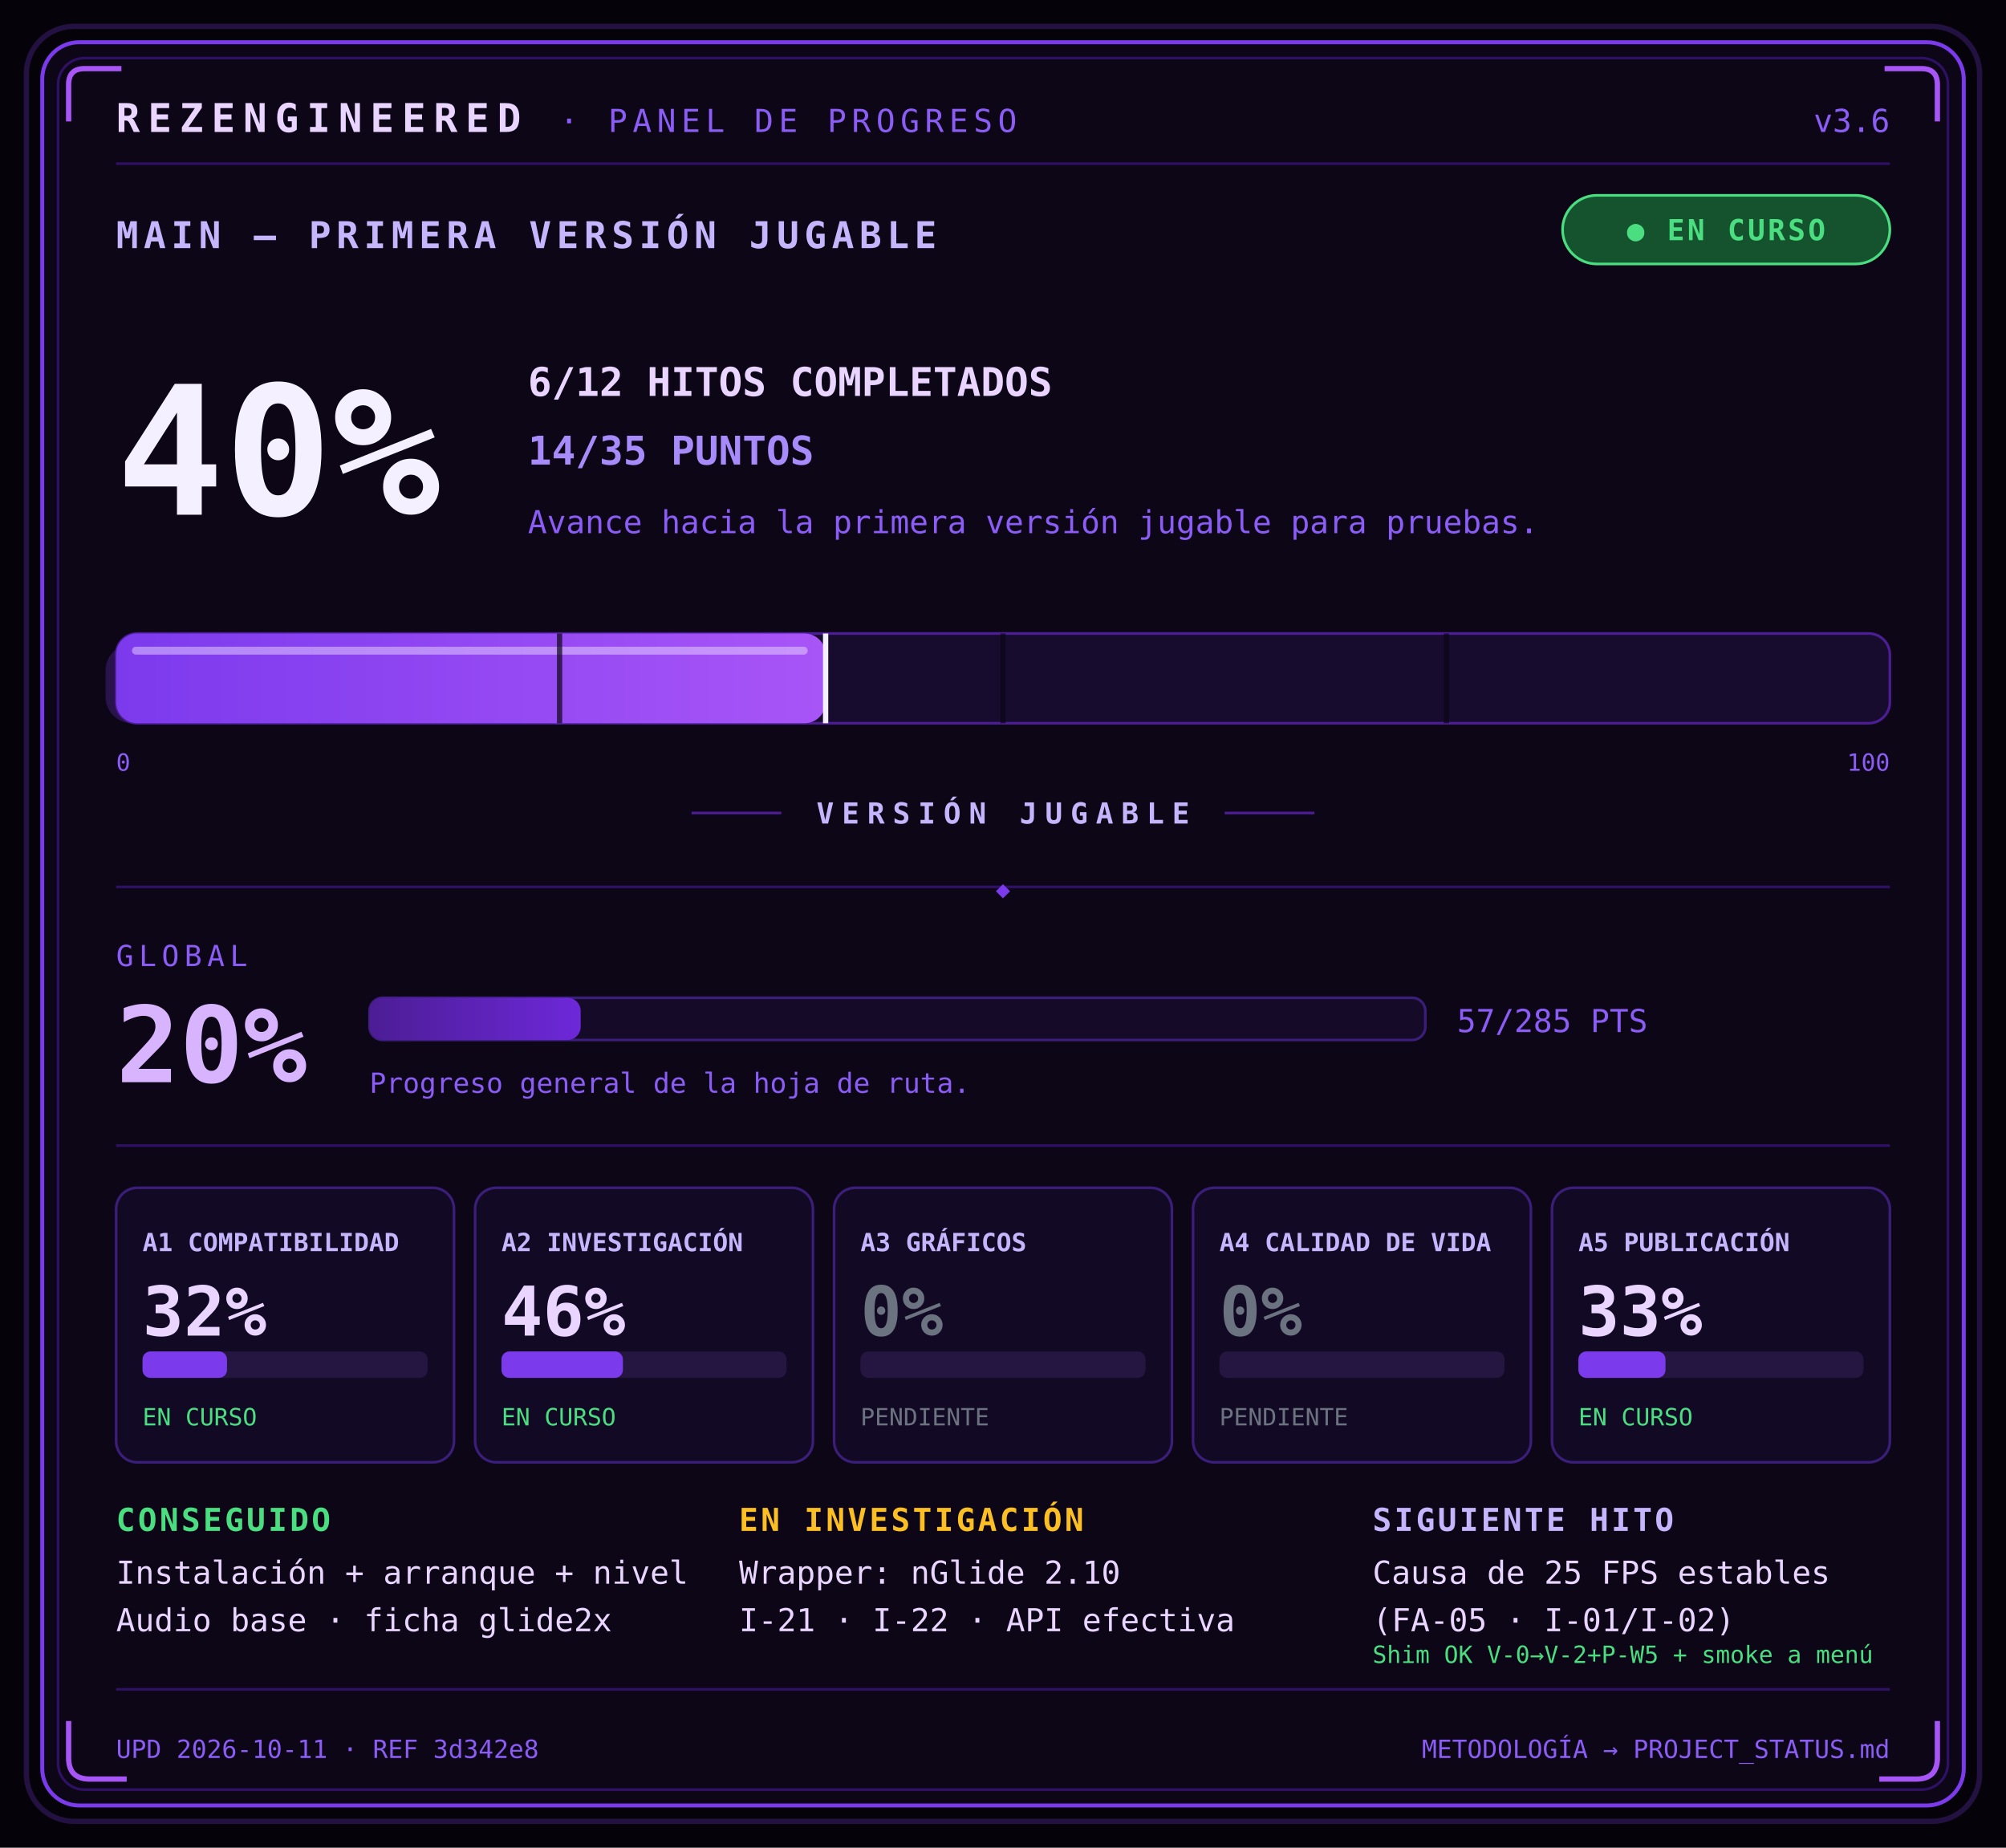
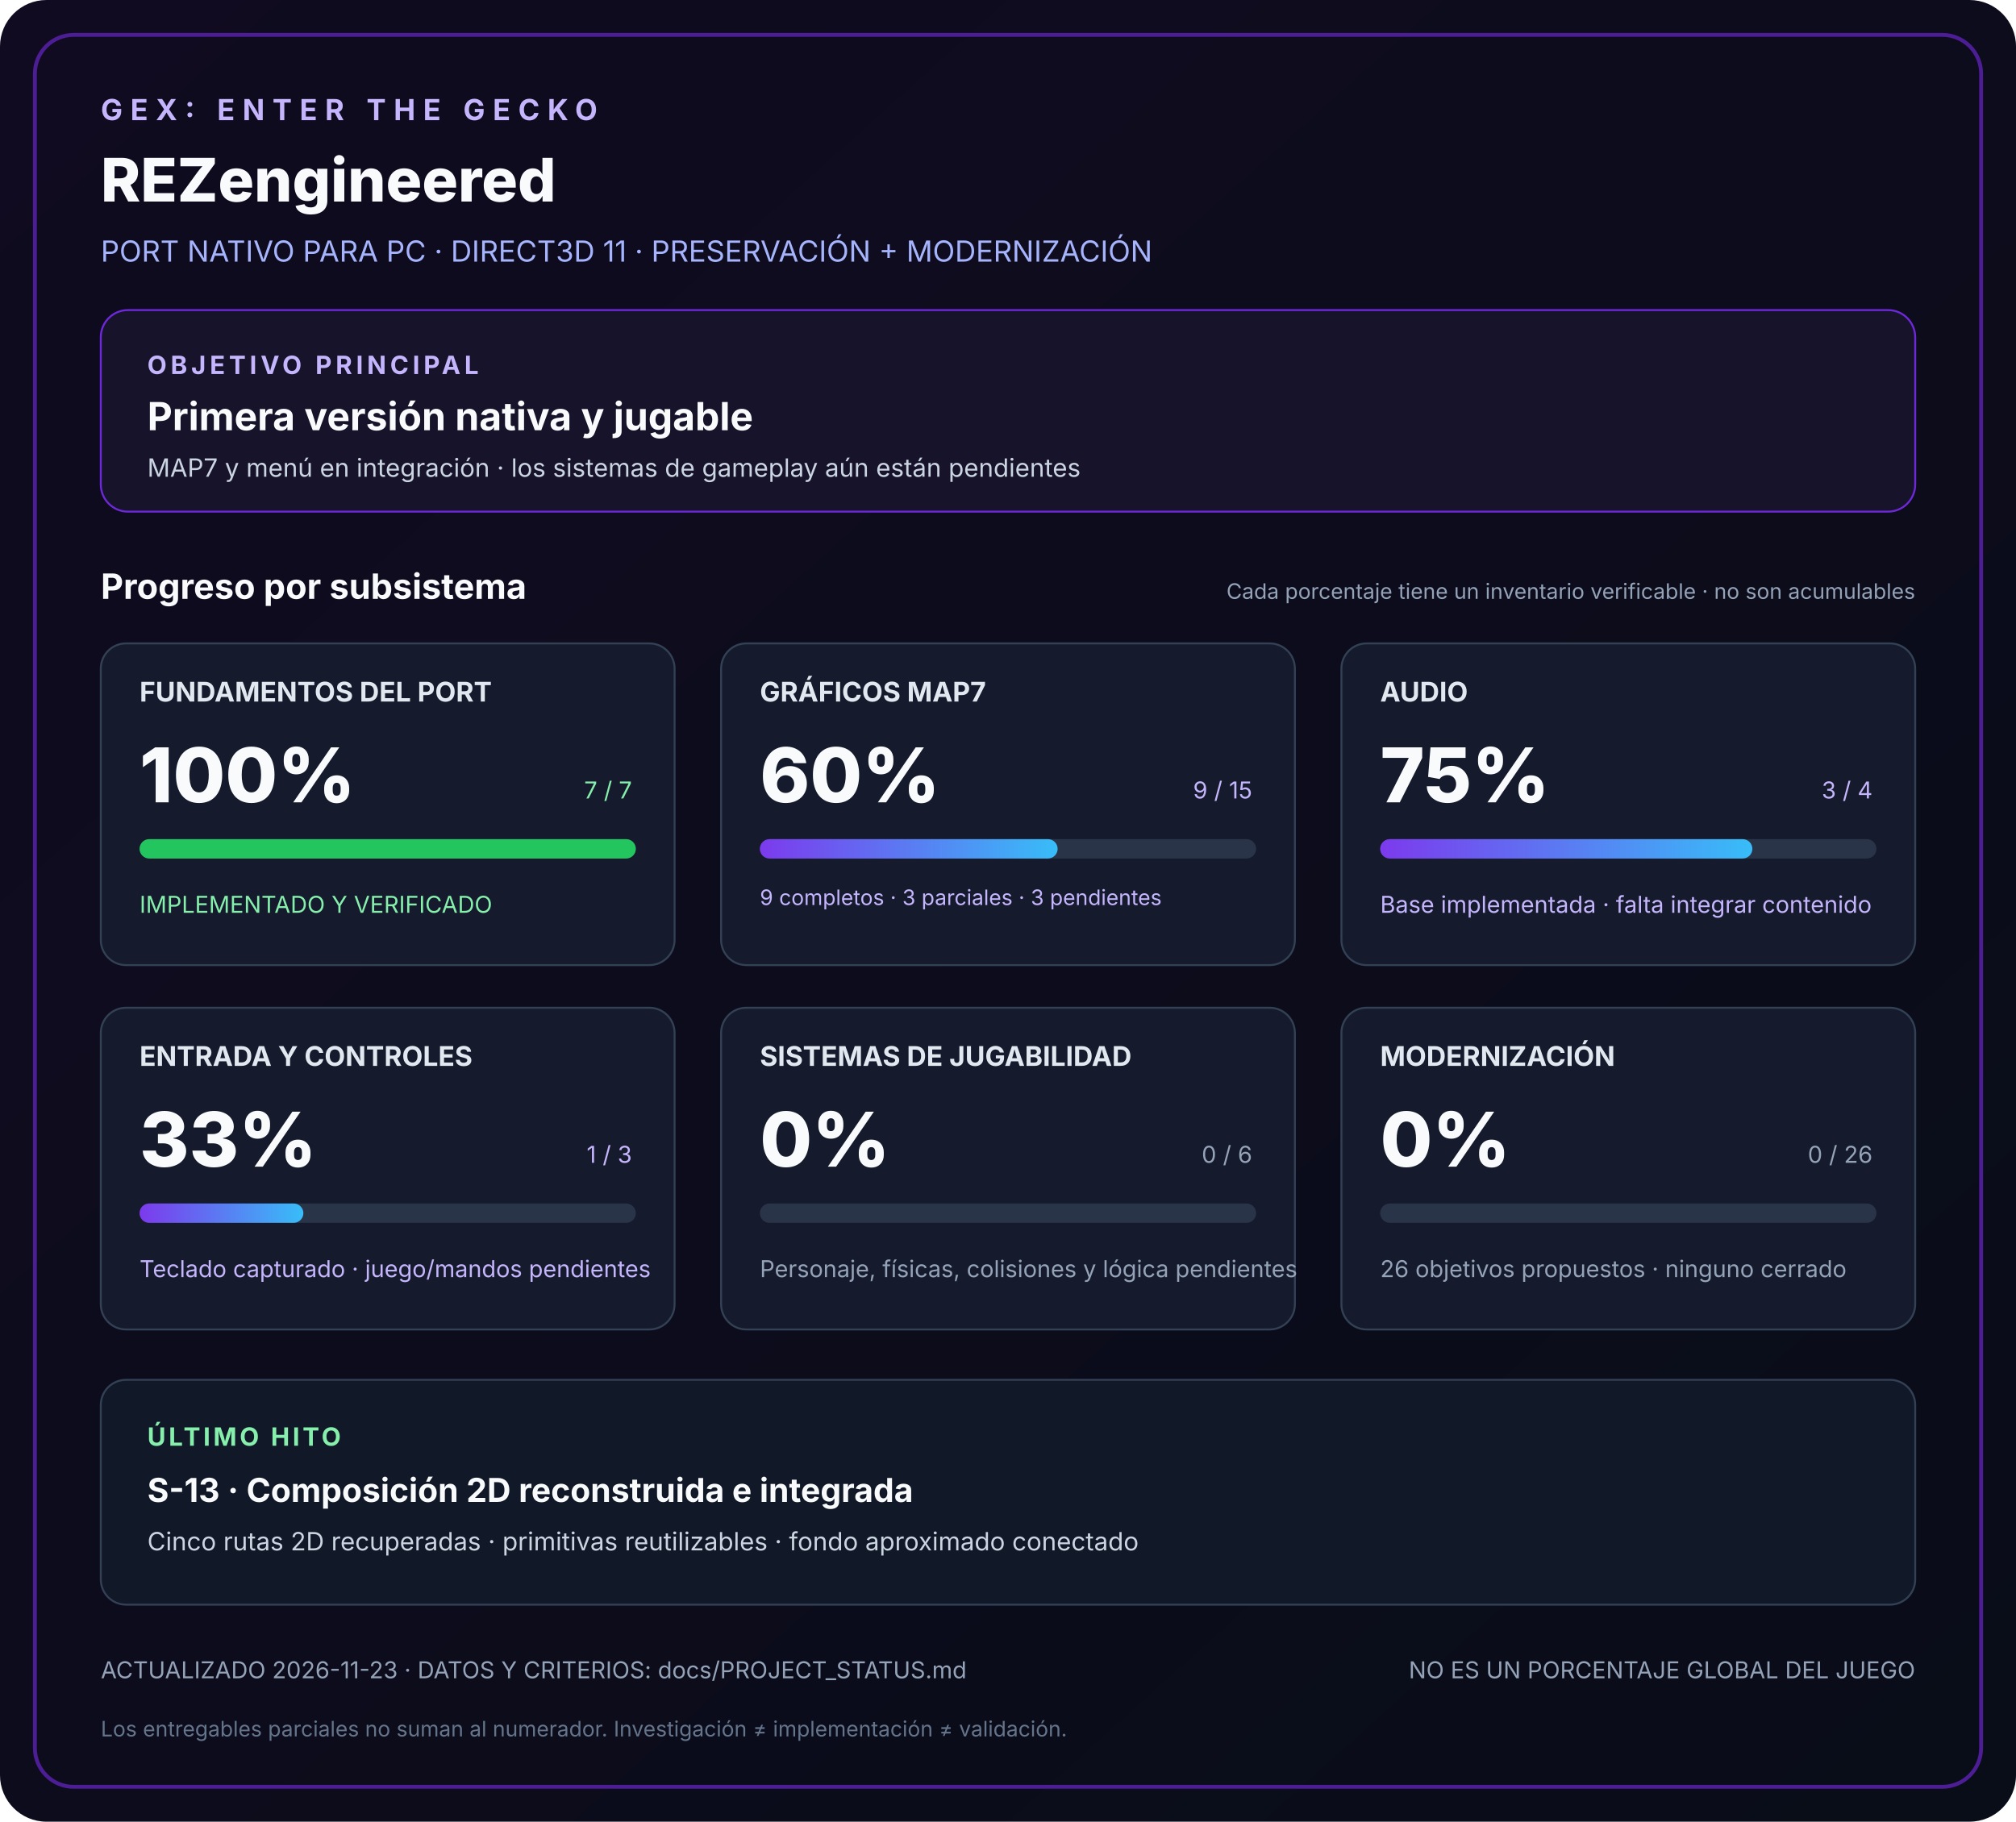
- <svg xmlns="http://www.w3.org/2000/svg" viewBox="0 0 760 700" font-family="monospace">
+ <svg xmlns="http://www.w3.org/2000/svg" viewBox="0 0 1040 940" role="img" aria-labelledby="title desc" font-family="Inter,Segoe UI,Arial,sans-serif">
  <defs>
-     <linearGradient id="gradMain" x1="0" y1="0" x2="1" y2="0">
+     <linearGradient id="bg" x1="0" y1="0" x2="1" y2="1">
+       <stop offset="0" stop-color="#100b20" />
+       <stop offset="1" stop-color="#090d18" />
+     </linearGradient>
+     <linearGradient id="bar" x1="0" y1="0" x2="1" y2="0">
      <stop offset="0" stop-color="#7c3aed" />
-       <stop offset="1" stop-color="#a855f7" />
-     </linearGradient>
-     <linearGradient id="gradDim" x1="0" y1="0" x2="1" y2="0">
-       <stop offset="0" stop-color="#4c1d95" />
-       <stop offset="1" stop-color="#6d28d9" />
+       <stop offset="1" stop-color="#38bdf8" />
    </linearGradient>
  </defs>
-   <rect width="760" height="700" fill="#050309" />
-   <rect x="10" y="10" width="740" height="680" rx="18" fill="none" stroke="#7c3aed" stroke-width="2" opacity="0.25" />
-   <rect x="16" y="16" width="728" height="668" rx="14" fill="#0c0616" stroke="#7c3aed" stroke-width="1.5" />
-   <rect x="22" y="22" width="716" height="656" rx="10" fill="none" stroke="#2e1065" stroke-width="1" />
-   <g fill="none" stroke="#a855f7" stroke-width="2">
-     <path d="M26 46 V32 Q26 26 32 26 H46" />
-     <path d="M734 46 V32 Q734 26 728 26 H714" />
-     <path d="M26 652 V666 Q26 674 34 674 H48" />
-     <path d="M734 652 V666 Q734 674 726 674 H712" />
+   <rect width="1040" height="940" rx="24" fill="url(#bg)" />
+   <rect x="18" y="18" width="1004" height="904" rx="20" fill="none" stroke="#4c1d95" stroke-width="2" />
+   <text x="52" y="62" fill="#c4b5fd" font-size="15" font-weight="700" letter-spacing="4">GEX: ENTER THE GECKO</text>
+   <text x="52" y="104" fill="#f8fafc" font-size="31" font-weight="800">REZengineered</text>
+   <text x="52" y="135" fill="#a5b4fc" font-size="15">PORT NATIVO PARA PC · DIRECT3D 11 · PRESERVACIÓN + MODERNIZACIÓN</text>
+   <rect x="52" y="160" width="936" height="104" rx="14" fill="#17132b" stroke="#6d28d9" />
+   <text x="76" y="193" fill="#c4b5fd" font-size="13" font-weight="700" letter-spacing="2">OBJETIVO PRINCIPAL</text>
+   <text x="76" y="222" fill="#f8fafc" font-size="20" font-weight="700">Primera versión nativa y jugable</text>
+   <text x="76" y="246" fill="#cbd5e1" font-size="13">MAP7 y menú en integración · los sistemas de gameplay aún están pendientes</text>
+   <text x="52" y="309" fill="#f8fafc" font-size="18" font-weight="700">Progreso por subsistema</text>
+   <text x="988" y="309" fill="#94a3b8" font-size="11" text-anchor="end">Cada porcentaje tiene un inventario verificable · no son acumulables</text>
+   <g transform="translate(52 332)">
+     <rect width="296" height="166" rx="13" fill="#151b2c" stroke="#334155" />
+     <text x="20" y="30" fill="#e2e8f0" font-size="14" font-weight="700">FUNDAMENTOS DEL PORT</text>
+     <text x="20" y="82" fill="#f8fafc" font-size="39" font-weight="800">100%</text>
+     <text x="274" y="80" fill="#86efac" font-size="12" text-anchor="end">7 / 7</text>
+     <rect x="20" y="101" width="256" height="10" rx="5" fill="#293449" />
+     <rect x="20" y="101" width="256" height="10" rx="5" fill="#22c55e" />
+     <text x="20" y="139" fill="#86efac" font-size="12">IMPLEMENTADO Y VERIFICADO</text>
  </g>
-   <text x="44" y="50" font-size="15" font-weight="bold" letter-spacing="3" fill="#e9d5ff">REZENGINEERED</text>
-   <text x="212" y="50" font-size="12" letter-spacing="2" fill="#8b5cf6">· PANEL DE PROGRESO</text>
-   <text x="716" y="50" text-anchor="end" font-size="12" fill="#8b5cf6">v3.6</text>
-   <line x1="44" y1="62" x2="716" y2="62" stroke="#2e1065" stroke-width="1" />
-   <text x="44" y="94" font-size="14" font-weight="bold" letter-spacing="2" fill="#c4b5fd">MAIN — PRIMERA VERSIÓN JUGABLE</text>
-   <rect x="592" y="74" width="124" height="26" rx="13" fill="#14532d" stroke="#4ade80" />
-   <text x="654" y="91" text-anchor="middle" font-size="11" font-weight="bold" letter-spacing="1" fill="#4ade80">● EN CURSO</text>
-   <text x="44" y="195" font-size="68" font-weight="bold" fill="#f5f0ff">40%</text>
-   <text x="200" y="150" font-size="15" font-weight="bold" fill="#e9d5ff">6/12 HITOS COMPLETADOS</text>
-   <text x="200" y="176" font-size="15" font-weight="bold" fill="#a78bfa">14/35 PUNTOS</text>
-   <text x="200" y="202" font-size="12" fill="#8b5cf6">Avance hacia la primera versión jugable para pruebas.</text>
-   <rect x="40" y="244" width="276.8" height="30" rx="10" fill="#7c3aed" opacity="0.25" />
-   <rect x="44" y="240" width="672" height="34" rx="8" fill="#170b2e" stroke="#4c1d95" />
-   <rect x="44" y="240" width="268.8" height="34" rx="8" fill="url(#gradMain)" />
-   <rect x="50" y="245" width="256" height="3" rx="1.5" fill="#e9d5ff" opacity="0.5" />
-   <g stroke="#0c0616" stroke-width="2" opacity="0.7">
-     <line x1="212" y1="240" x2="212" y2="274" />
-     <line x1="380" y1="240" x2="380" y2="274" />
-     <line x1="548" y1="240" x2="548" y2="274" />
+   <g transform="translate(372 332)">
+     <rect width="296" height="166" rx="13" fill="#151b2c" stroke="#334155" />
+     <text x="20" y="30" fill="#e2e8f0" font-size="14" font-weight="700">GRÁFICOS MAP7</text>
+     <text x="20" y="82" fill="#f8fafc" font-size="39" font-weight="800">60%</text>
+     <text x="274" y="80" fill="#c4b5fd" font-size="12" text-anchor="end">9 / 15</text>
+     <rect x="20" y="101" width="256" height="10" rx="5" fill="#293449" />
+     <rect x="20" y="101" width="153.6" height="10" rx="5" fill="url(#bar)" />
+     <text x="20" y="135" fill="#c4b5fd" font-size="11">9 completos · 3 parciales · 3 pendientes</text>
  </g>
-   <line x1="312.8" y1="240" x2="312.8" y2="274" stroke="#f5f0ff" stroke-width="2" />
-   <text x="44" y="292" font-size="9" fill="#8b5cf6">0</text>
-   <text x="716" y="292" text-anchor="end" font-size="9" fill="#8b5cf6">100</text>
-   <line x1="262" y1="308" x2="296" y2="308" stroke="#4c1d95" stroke-width="1" />
-   <line x1="464" y1="308" x2="498" y2="308" stroke="#4c1d95" stroke-width="1" />
-   <text x="380" y="312" text-anchor="middle" font-size="11" font-weight="bold" letter-spacing="3" fill="#c4b5fd">VERSIÓN JUGABLE</text>
-   <line x1="44" y1="336" x2="716" y2="336" stroke="#2e1065" stroke-width="1" />
-   <text x="380" y="340" text-anchor="middle" font-size="9" fill="#7c3aed">◆</text>
-   <text x="44" y="366" font-size="11" letter-spacing="2" fill="#8b5cf6">GLOBAL</text>
-   <text x="44" y="410" font-size="40" font-weight="bold" fill="#d8b4fe">20%</text>
-   <rect x="140" y="378" width="400" height="16" rx="5" fill="#150b28" stroke="#3b1d7a" />
-   <rect x="140" y="378" width="80" height="16" rx="5" fill="url(#gradDim)" />
-   <text x="552" y="391" font-size="12" fill="#8b5cf6">57/285 PTS</text>
-   <text x="140" y="414" font-size="10.5" fill="#8b5cf6">Progreso general de la hoja de ruta.</text>
-   <line x1="44" y1="434" x2="716" y2="434" stroke="#2e1065" stroke-width="1" />
-   <g>
-     <rect x="44" y="450" width="128" height="104" rx="8" fill="#120a24" stroke="#3b1d7a" />
-     <text x="54" y="474" font-size="9.5" font-weight="bold" fill="#c4b5fd">A1 COMPATIBILIDAD</text>
-     <text x="54" y="506" font-size="26" font-weight="bold" fill="#e9d5ff">32%</text>
-     <rect x="54" y="512" width="108" height="10" rx="3" fill="#241640" />
-     <rect x="54" y="512" width="32" height="10" rx="3" fill="#7c3aed" />
-     <text x="54" y="540" font-size="9" fill="#4ade80">EN CURSO</text>
+   <g transform="translate(692 332)">
+     <rect width="296" height="166" rx="13" fill="#151b2c" stroke="#334155" />
+     <text x="20" y="30" fill="#e2e8f0" font-size="14" font-weight="700">AUDIO</text>
+     <text x="20" y="82" fill="#f8fafc" font-size="39" font-weight="800">75%</text>
+     <text x="274" y="80" fill="#c4b5fd" font-size="12" text-anchor="end">3 / 4</text>
+     <rect x="20" y="101" width="256" height="10" rx="5" fill="#293449" />
+     <rect x="20" y="101" width="192" height="10" rx="5" fill="url(#bar)" />
+     <text x="20" y="139" fill="#c4b5fd" font-size="12">Base implementada · falta integrar contenido</text>
  </g>
-   <g>
-     <rect x="180" y="450" width="128" height="104" rx="8" fill="#120a24" stroke="#3b1d7a" />
-     <text x="190" y="474" font-size="9.5" font-weight="bold" fill="#c4b5fd">A2 INVESTIGACIÓN</text>
-     <text x="190" y="506" font-size="26" font-weight="bold" fill="#e9d5ff">46%</text>
-     <rect x="190" y="512" width="108" height="10" rx="3" fill="#241640" />
-     <rect x="190" y="512" width="46" height="10" rx="3" fill="#7c3aed" />
-     <text x="190" y="540" font-size="9" fill="#4ade80">EN CURSO</text>
+   <g transform="translate(52 520)">
+     <rect width="296" height="166" rx="13" fill="#151b2c" stroke="#334155" />
+     <text x="20" y="30" fill="#e2e8f0" font-size="14" font-weight="700">ENTRADA Y CONTROLES</text>
+     <text x="20" y="82" fill="#f8fafc" font-size="39" font-weight="800">33%</text>
+     <text x="274" y="80" fill="#c4b5fd" font-size="12" text-anchor="end">1 / 3</text>
+     <rect x="20" y="101" width="256" height="10" rx="5" fill="#293449" />
+     <rect x="20" y="101" width="84.5" height="10" rx="5" fill="url(#bar)" />
+     <text x="20" y="139" fill="#c4b5fd" font-size="12">Teclado capturado · juego/mandos pendientes</text>
  </g>
-   <g>
-     <rect x="316" y="450" width="128" height="104" rx="8" fill="#120a24" stroke="#3b1d7a" />
-     <text x="326" y="474" font-size="9.5" font-weight="bold" fill="#c4b5fd">A3 GRÁFICOS</text>
-     <text x="326" y="506" font-size="26" font-weight="bold" fill="#6b7280">0%</text>
-     <rect x="326" y="512" width="108" height="10" rx="3" fill="#241640" />
-     <text x="326" y="540" font-size="9" fill="#6b7280">PENDIENTE</text>
+   <g transform="translate(372 520)">
+     <rect width="296" height="166" rx="13" fill="#151b2c" stroke="#334155" />
+     <text x="20" y="30" fill="#e2e8f0" font-size="14" font-weight="700">SISTEMAS DE JUGABILIDAD</text>
+     <text x="20" y="82" fill="#f8fafc" font-size="39" font-weight="800">0%</text>
+     <text x="274" y="80" fill="#94a3b8" font-size="12" text-anchor="end">0 / 6</text>
+     <rect x="20" y="101" width="256" height="10" rx="5" fill="#293449" />
+     <text x="20" y="139" fill="#94a3b8" font-size="12">Personaje, físicas, colisiones y lógica pendientes</text>
  </g>
-   <g>
-     <rect x="452" y="450" width="128" height="104" rx="8" fill="#120a24" stroke="#3b1d7a" />
-     <text x="462" y="474" font-size="9.5" font-weight="bold" fill="#c4b5fd">A4 CALIDAD DE VIDA</text>
-     <text x="462" y="506" font-size="26" font-weight="bold" fill="#6b7280">0%</text>
-     <rect x="462" y="512" width="108" height="10" rx="3" fill="#241640" />
-     <text x="462" y="540" font-size="9" fill="#6b7280">PENDIENTE</text>
+   <g transform="translate(692 520)">
+     <rect width="296" height="166" rx="13" fill="#151b2c" stroke="#334155" />
+     <text x="20" y="30" fill="#e2e8f0" font-size="14" font-weight="700">MODERNIZACIÓN</text>
+     <text x="20" y="82" fill="#f8fafc" font-size="39" font-weight="800">0%</text>
+     <text x="274" y="80" fill="#94a3b8" font-size="12" text-anchor="end">0 / 26</text>
+     <rect x="20" y="101" width="256" height="10" rx="5" fill="#293449" />
+     <text x="20" y="139" fill="#94a3b8" font-size="12">26 objetivos propuestos · ninguno cerrado</text>
  </g>
-   <g>
-     <rect x="588" y="450" width="128" height="104" rx="8" fill="#120a24" stroke="#3b1d7a" />
-     <text x="598" y="474" font-size="9.5" font-weight="bold" fill="#c4b5fd">A5 PUBLICACIÓN</text>
-     <text x="598" y="506" font-size="26" font-weight="bold" fill="#e9d5ff">33%</text>
-     <rect x="598" y="512" width="108" height="10" rx="3" fill="#241640" />
-     <rect x="598" y="512" width="33" height="10" rx="3" fill="#7c3aed" />
-     <text x="598" y="540" font-size="9" fill="#4ade80">EN CURSO</text>
-   </g>
-   <text x="44" y="580" font-size="12" font-weight="bold" letter-spacing="1" fill="#4ade80">CONSEGUIDO</text>
-   <text x="44" y="600" font-size="12" fill="#e9d5ff">Instalación + arranque + nivel</text>
-   <text x="44" y="618" font-size="12" fill="#e9d5ff">Audio base · ficha glide2x</text>
-   <text x="280" y="580" font-size="12" font-weight="bold" letter-spacing="1" fill="#fbbf24">EN INVESTIGACIÓN</text>
-   <text x="280" y="600" font-size="12" fill="#e9d5ff">Wrapper: nGlide 2.10</text>
-   <text x="280" y="618" font-size="12" fill="#e9d5ff">I-21 · I-22 · API efectiva</text>
-   <text x="520" y="580" font-size="12" font-weight="bold" letter-spacing="1" fill="#c4b5fd">SIGUIENTE HITO</text>
-   <text x="520" y="600" font-size="12" fill="#e9d5ff">Causa de 25 FPS estables</text>
-   <text x="520" y="618" font-size="12" fill="#e9d5ff">(FA-05 · I-01/I-02)</text>
-   <text x="520" y="630" font-size="9" fill="#4ade80">Shim OK V-0→V-2+P-W5 + smoke a menú</text>
-   <line x1="44" y1="640" x2="716" y2="640" stroke="#2e1065" stroke-width="1" />
-   <text x="44" y="666" font-size="9.5" fill="#8b5cf6">UPD 2026-10-11 · REF 3d342e8</text>
-   <text x="716" y="666" text-anchor="end" font-size="9.5" fill="#8b5cf6">METODOLOGÍA → PROJECT_STATUS.md</text>
+   <rect x="52" y="712" width="936" height="116" rx="13" fill="#111827" stroke="#334155" />
+   <text x="76" y="746" fill="#86efac" font-size="13" font-weight="700" letter-spacing="1.5">ÚLTIMO HITO</text>
+   <text x="76" y="775" fill="#f8fafc" font-size="17" font-weight="700">S-13 · Composición 2D reconstruida e integrada</text>
+   <text x="76" y="800" fill="#cbd5e1" font-size="13">Cinco rutas 2D recuperadas · primitivas reutilizables · fondo aproximado conectado</text>
+   <text x="52" y="866" fill="#94a3b8" font-size="12">ACTUALIZADO 2026-11-23 · DATOS Y CRITERIOS: docs/PROJECT_STATUS.md</text>
+   <text x="988" y="866" fill="#94a3b8" font-size="12" text-anchor="end">NO ES UN PORCENTAJE GLOBAL DEL JUEGO</text>
+   <text x="52" y="896" fill="#64748b" font-size="11">Los entregables parciales no suman al numerador. Investigación ≠ implementación ≠ validación.</text>
</svg>
